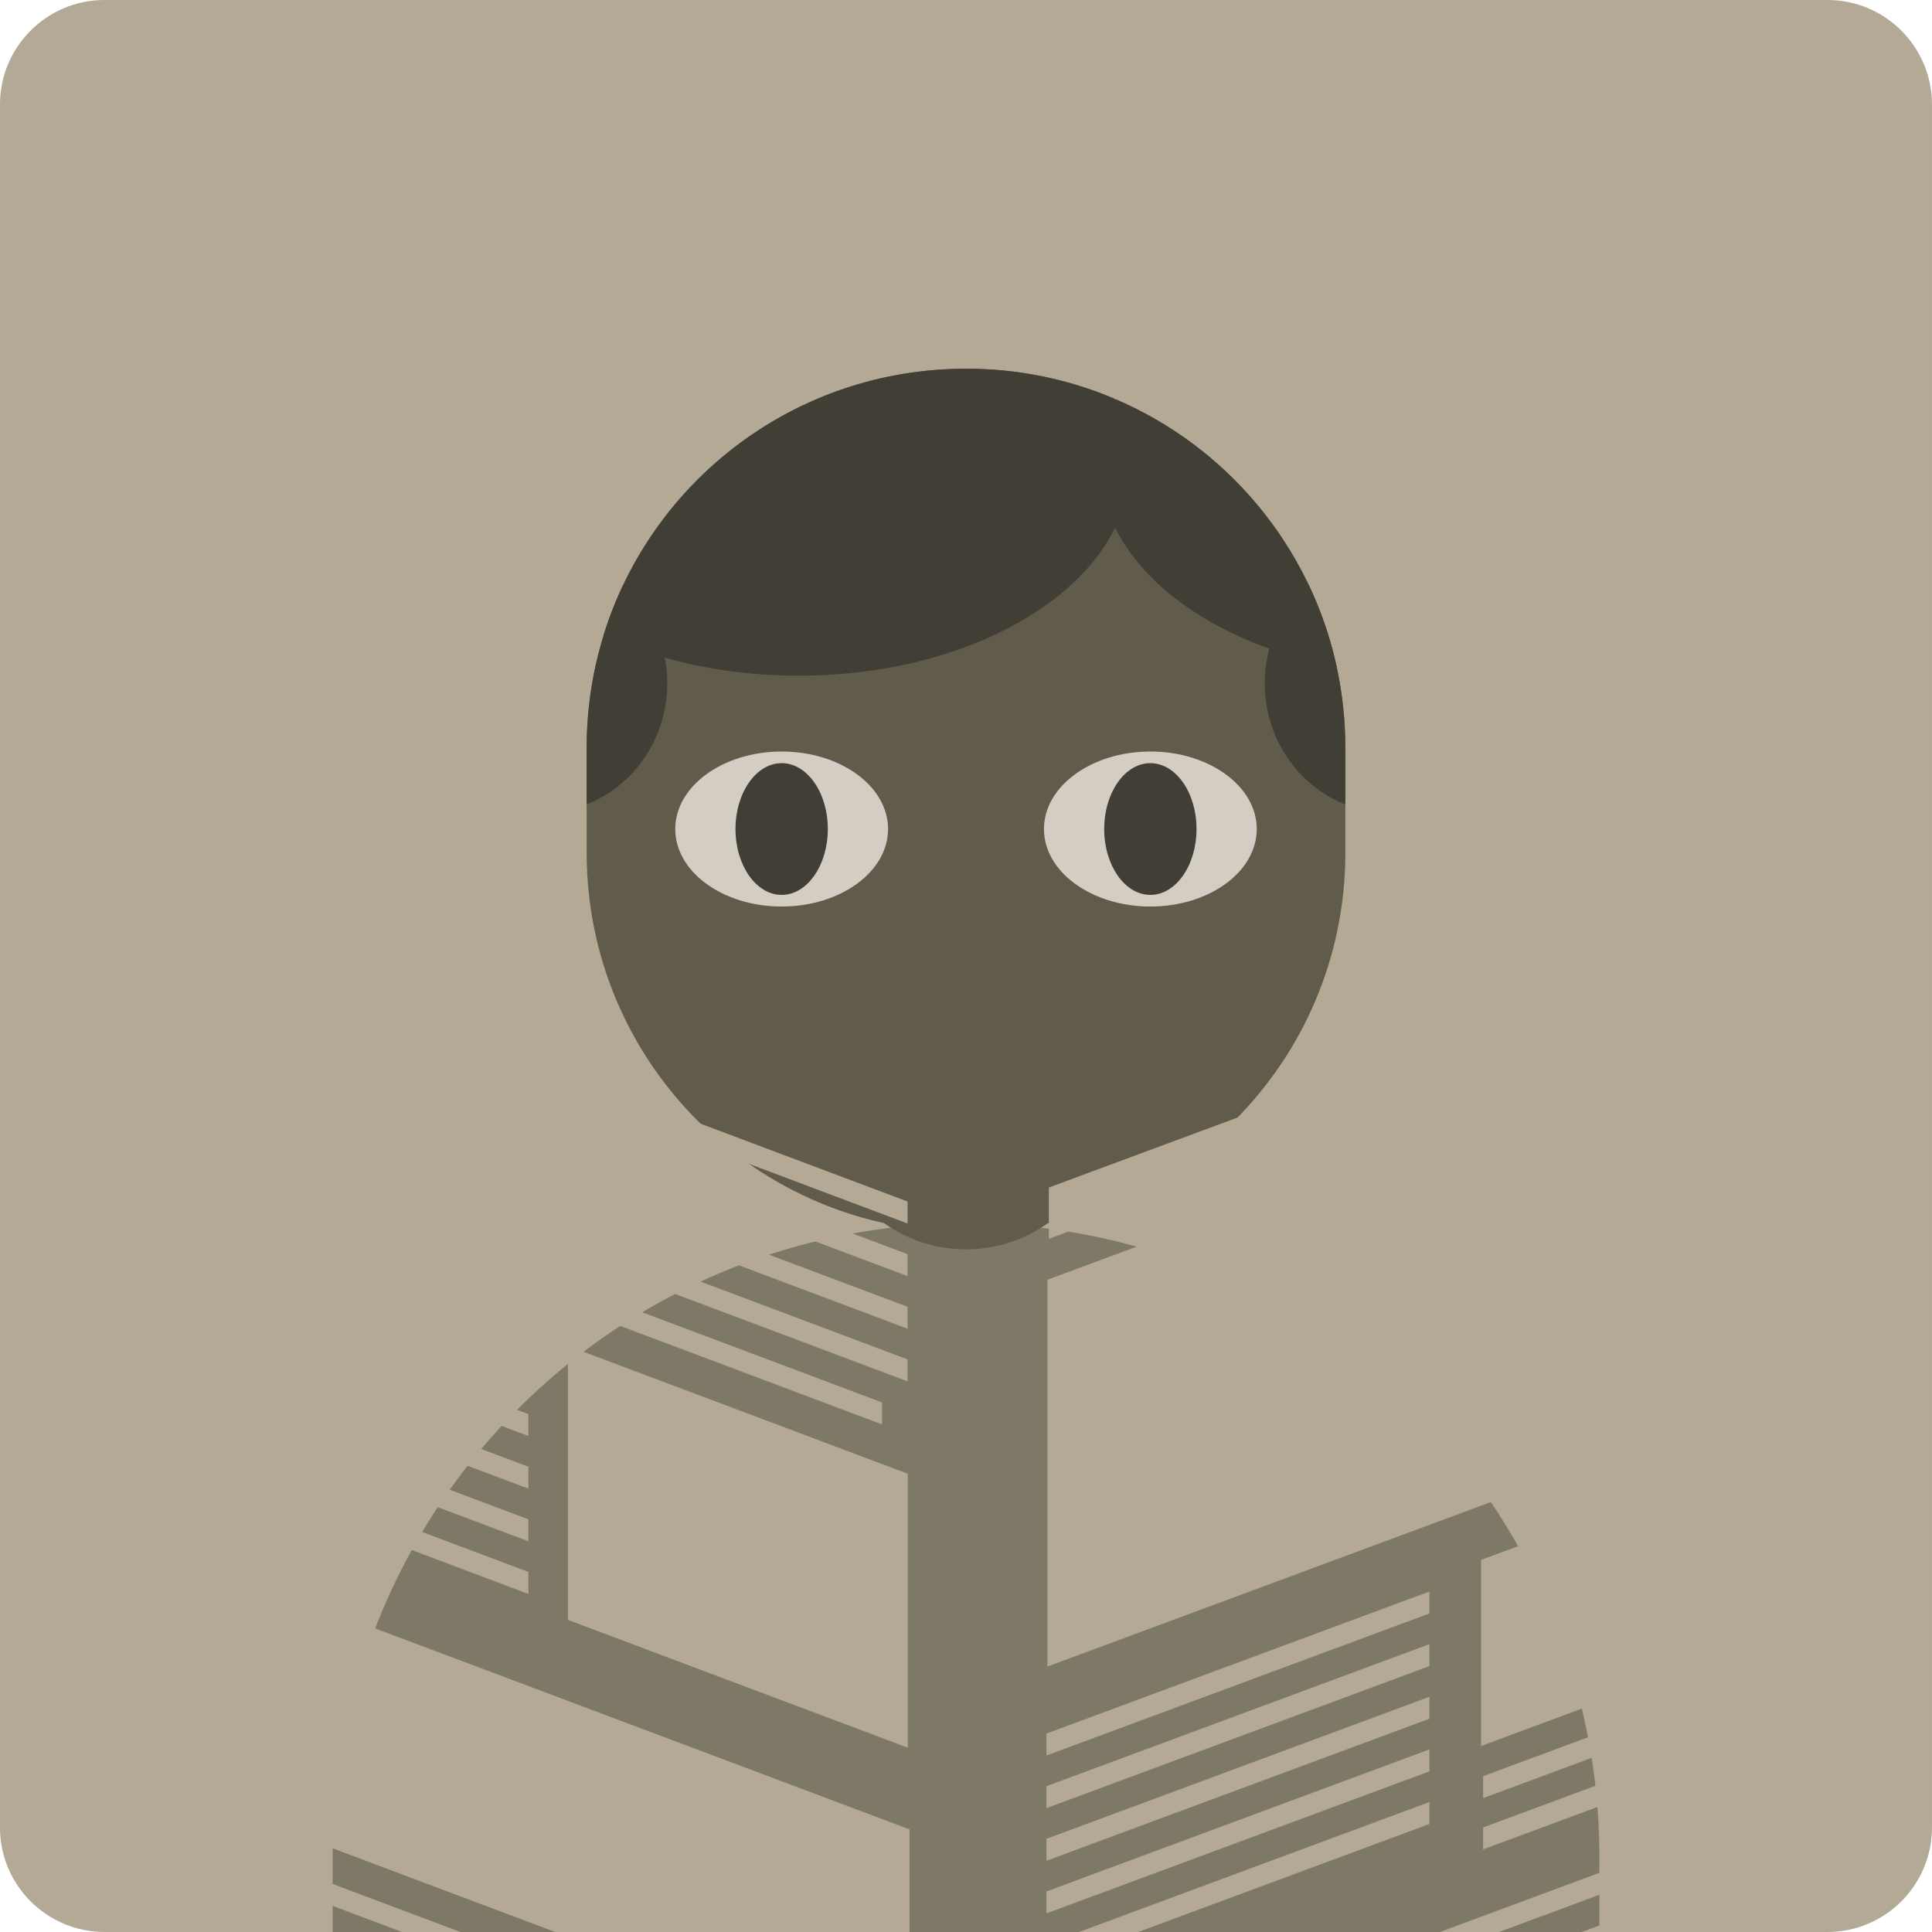
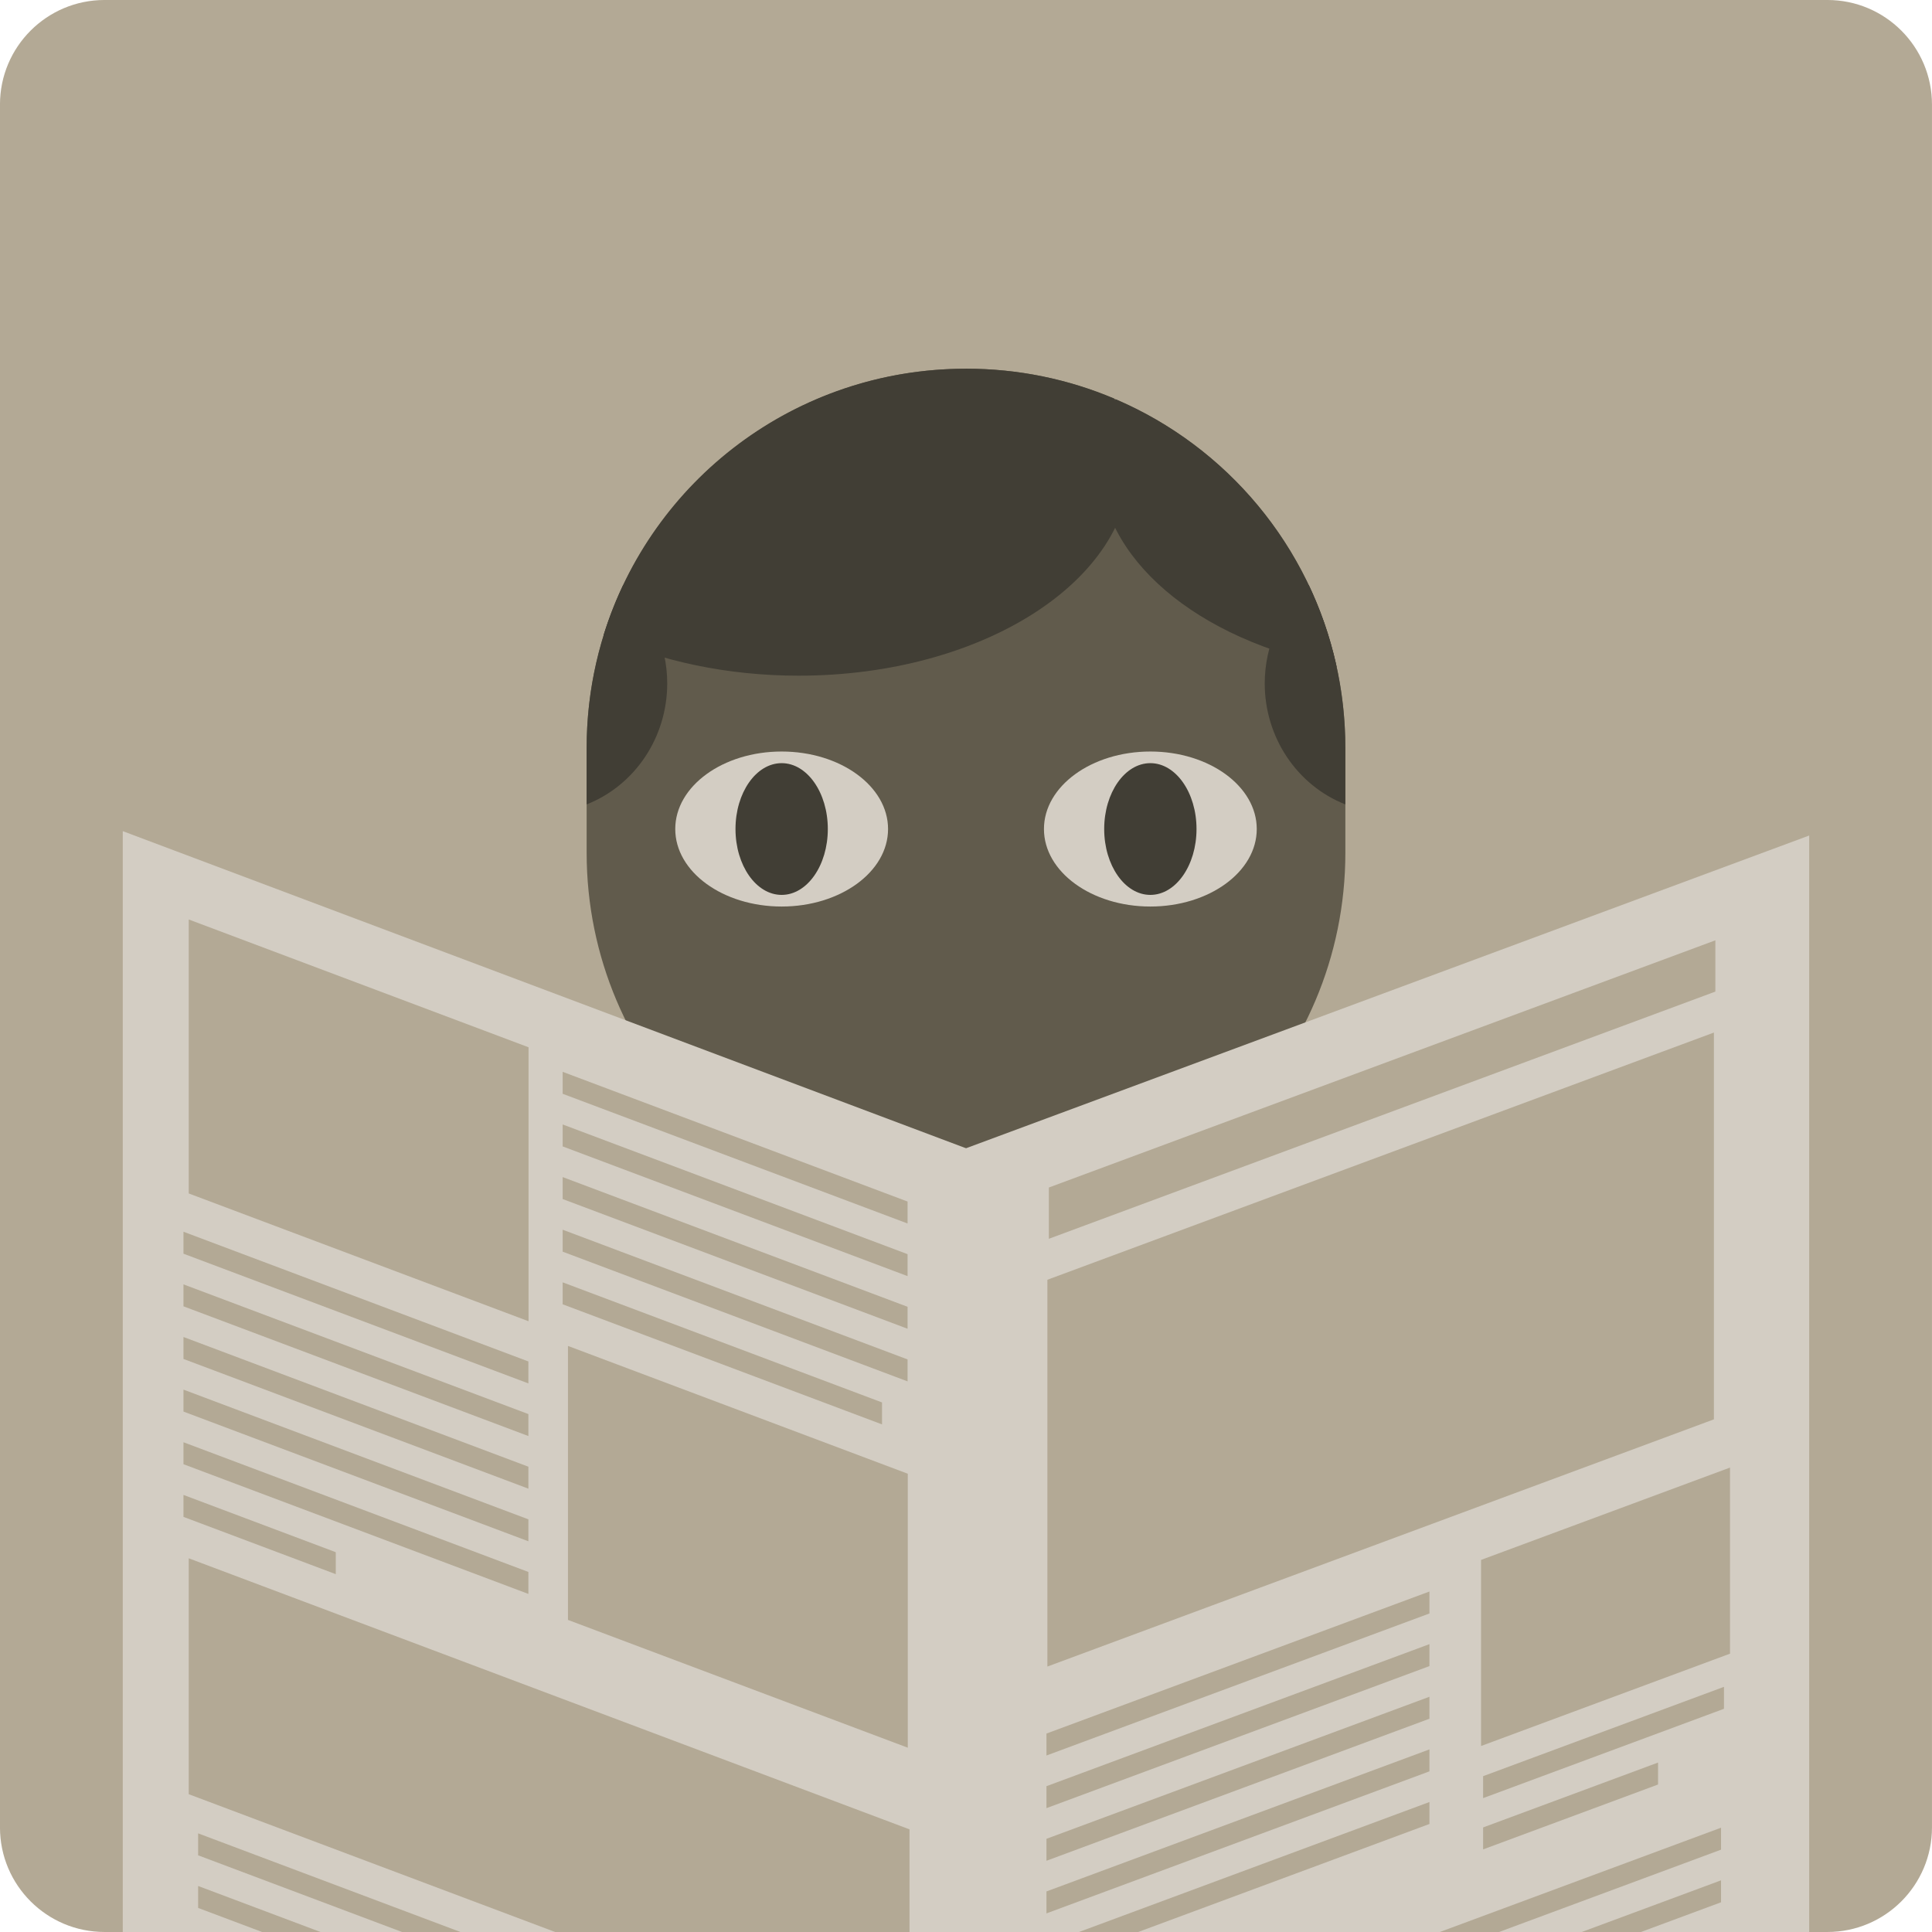
- <svg xmlns="http://www.w3.org/2000/svg" xmlns:ns1="http://www.openswatchbook.org/uri/2009/osb" xmlns:xlink="http://www.w3.org/1999/xlink" id="svg8" version="1.1" viewBox="0 0 37.042 37.042" height="1.458in" width="1.458in">
+ <svg xmlns="http://www.w3.org/2000/svg" xmlns:xlink="http://www.w3.org/1999/xlink" id="svg8" version="1.1" viewBox="0 0 37.042 37.042" height="1.458in" width="1.458in">
  <defs id="defs2">
    <linearGradient id="7" gradientTransform="matrix(0,0,0,0,-192.3187,38.64163)">
      <stop style="stop-color:#b3a995;stop-opacity:1;" offset="0" id="stop2624" />
    </linearGradient>
    <linearGradient id="6" gradientTransform="matrix(2.959833,0,0,4.648278,-971.1937,-788.492)">
      <stop style="stop-color:#a19a86;stop-opacity:1;" offset="0" id="stop2980" />
    </linearGradient>
    <linearGradient id="8" gradientTransform="matrix(0,0,0,0,20.9488,-188.2151)">
      <stop style="stop-color:#c9c2b5;stop-opacity:1;" offset="0" id="stop2972" />
    </linearGradient>
-     <linearGradient id="9" ns1:paint="solid" gradientTransform="matrix(0,0,0,0,235.2632,172.5541)">
+     <linearGradient id="9" gradientTransform="matrix(0,0,0,0,235.2632,172.5541)">
      <stop style="stop-color:#d3cdc3;stop-opacity:1;" offset="0" id="stop2966" />
    </linearGradient>
    <linearGradient id="4" gradientTransform="scale(1.336911,0.7479928)" x1="41.053" y1="37.348" x2="59.219" y2="37.348" gradientUnits="userSpaceOnUse">
      <stop style="stop-color:#7e7867;stop-opacity:1;" offset="0" id="stop2597" />
    </linearGradient>
    <linearGradient id="2" x1="-86.011" y1="-24.381" x2="-66.572" y2="-24.381" gradientUnits="userSpaceOnUse">
      <stop style="stop-color:#4f4b41;stop-opacity:1;" offset="0" id="stop3000" />
    </linearGradient>
    <linearGradient id="6-0" x1="-86.011" y1="-24.381" x2="-78.78" y2="-24.381" gradientUnits="userSpaceOnUse">
      <stop style="stop-color:#a19a86;stop-opacity:1;" offset="0" id="stop2980-3" />
    </linearGradient>
    <linearGradient id="2-4" gradientTransform="matrix(0,0,0,0,-123.6929,-377.7422)">
      <stop style="stop-color:#4f4b41;stop-opacity:1;" offset="0" id="stop3000-6" />
    </linearGradient>
    <linearGradient id="4-6" gradientTransform="matrix(0,0,0,0,-114.9655,-519.4565)">
      <stop style="stop-color:#7e7867;stop-opacity:1;" offset="0" id="stop2597-7" />
    </linearGradient>
    <linearGradient id="4-8" gradientTransform="matrix(1.336912,0,0,0.7479926,-20.14841,114.3486)" x1="104.709" y1="37.486" x2="122.875" y2="37.486" gradientUnits="userSpaceOnUse">
      <stop style="stop-color:#7e7867;stop-opacity:1;" offset="0" id="stop2597-8" />
    </linearGradient>
    <linearGradient id="7-8" x1="177.415" y1="4.945" x2="214.456" y2="4.945" gradientUnits="userSpaceOnUse" gradientTransform="translate(-36.49428,139.4933)">
      <stop style="stop-color:#b3a995;stop-opacity:1;" offset="0" id="stop2624-3" />
    </linearGradient>
    <linearGradient id="1" gradientTransform="matrix(0,0,0,0,138.2613,-799.2997)">
      <stop style="stop-color:#413e35;stop-opacity:1;" offset="0" id="stop3006" />
    </linearGradient>
    <linearGradient id="4-62" gradientTransform="matrix(1.336911,0,0,0.7479929,107.2023,99.03951)" x1="41.092" y1="94.596" x2="59.259" y2="94.596" gradientUnits="userSpaceOnUse">
      <stop style="stop-color:#7e7867;stop-opacity:1;" offset="0" id="stop2597-82" />
    </linearGradient>
    <linearGradient id="8-7" x1="64.6" y1="76.485" x2="65.922" y2="76.485" gradientUnits="userSpaceOnUse" gradientTransform="translate(107.2023,99.03951)">
      <stop style="stop-color:#c9c2b5;stop-opacity:1;" offset="0" id="stop2972-5" />
    </linearGradient>
    <linearGradient id="8-0" x1="103.968" y1="48.521" x2="115.848" y2="48.521" gradientUnits="userSpaceOnUse" gradientTransform="translate(72.27304,90.42636)">
      <stop style="stop-color:#c9c2b5;stop-opacity:1;" offset="0" id="stop2972-6" />
    </linearGradient>
    <linearGradient xlink:href="#7" id="linearGradient1431" gradientUnits="userSpaceOnUse" gradientTransform="translate(135.786,144.1177)" x1="54.811" y1="32.815" x2="91.853" y2="32.815" />
    <linearGradient id="4-1" gradientTransform="matrix(1.336911,0,0,0.7479929,56.54026,111.5704)" x1="105.044" y1="93.979" x2="123.21" y2="93.979" gradientUnits="userSpaceOnUse">
      <stop style="stop-color:#7e7867;stop-opacity:1;" offset="0" id="stop2597-0" />
    </linearGradient>
    <clipPath clipPathUnits="userSpaceOnUse" id="clipPath1380">
      <rect ry="2.005" y="52.26" x="135.909" height="37.042" width="37.042" id="rect1382" style="opacity:1;vector-effect:none;fill:url(#linearGradient1384);fill-opacity:1;stroke:none;stroke-width:0.862;stroke-linecap:round;stroke-linejoin:bevel;stroke-miterlimit:4;stroke-dasharray:none;stroke-dashoffset:0;stroke-opacity:1;paint-order:normal" />
    </clipPath>
    <linearGradient id="3" gradientTransform="scale(3.961524,0.2524281)" x1="55.817" y1="301.759" x2="57.486" y2="301.759" gradientUnits="userSpaceOnUse">
      <stop style="stop-color:#615b4c;stop-opacity:1;" offset="0" id="stop2994" />
    </linearGradient>
    <linearGradient xlink:href="#7" id="linearGradient3488" gradientTransform="scale(3.605201,0.277377)" x1="65.959" y1="238.79" x2="69.504" y2="238.79" gradientUnits="userSpaceOnUse" />
    <linearGradient xlink:href="#7" id="linearGradient3490" gradientTransform="scale(4.17457,0.2395456)" x1="56.952" y1="320.135" x2="58.711" y2="320.135" gradientUnits="userSpaceOnUse" />
    <linearGradient xlink:href="#7" id="linearGradient3492" gradientTransform="scale(4.17457,0.2395456)" x1="56.952" y1="324.348" x2="58.711" y2="324.348" gradientUnits="userSpaceOnUse" />
    <linearGradient xlink:href="#7" id="linearGradient3494" gradientTransform="scale(4.17457,0.2395456)" x1="56.952" y1="328.56" x2="58.711" y2="328.56" gradientUnits="userSpaceOnUse" />
    <linearGradient xlink:href="#7" id="linearGradient3496" gradientTransform="scale(4.17457,0.2395456)" x1="56.952" y1="332.773" x2="58.711" y2="332.773" gradientUnits="userSpaceOnUse" />
    <linearGradient xlink:href="#7" id="linearGradient3498" gradientTransform="scale(4.17457,0.2395456)" x1="56.952" y1="336.985" x2="58.711" y2="336.985" gradientUnits="userSpaceOnUse" />
    <linearGradient xlink:href="#7" id="linearGradient3500" gradientTransform="scale(2.773753,0.3605224)" x1="85.715" y1="226.706" x2="86.883" y2="226.706" gradientUnits="userSpaceOnUse" />
    <linearGradient xlink:href="#7" id="linearGradient3502" gradientTransform="scale(1.312689,0.7617952)" x1="181.131" y1="89.253" x2="190.866" y2="89.253" gradientUnits="userSpaceOnUse" />
    <linearGradient xlink:href="#7" id="linearGradient3504" gradientTransform="scale(5.528143,0.1808926)" x1="43.018" y1="460.431" x2="45.347" y2="460.431" gradientUnits="userSpaceOnUse" />
    <linearGradient xlink:href="#7" id="linearGradient3506" gradientTransform="scale(5.528143,0.1808926)" x1="43.018" y1="466.01" x2="45.347" y2="466.01" gradientUnits="userSpaceOnUse" />
    <linearGradient xlink:href="#7" id="linearGradient3508" gradientTransform="scale(5.528143,0.1808926)" x1="43.018" y1="471.588" x2="45.347" y2="471.588" gradientUnits="userSpaceOnUse" />
    <linearGradient xlink:href="#7" id="linearGradient3510" gradientTransform="scale(5.528143,0.1808926)" x1="43.018" y1="477.167" x2="45.347" y2="477.167" gradientUnits="userSpaceOnUse" />
    <linearGradient xlink:href="#7" id="linearGradient3512" gradientTransform="scale(5.35665,0.1866838)" x1="44.395" y1="467.769" x2="46.652" y2="467.769" gradientUnits="userSpaceOnUse" />
    <linearGradient xlink:href="#7" id="linearGradient3514" gradientTransform="scale(3.953105,0.2529657)" x1="60.157" y1="349.194" x2="61.823" y2="349.194" gradientUnits="userSpaceOnUse" />
    <linearGradient xlink:href="#7" id="linearGradient3516" gradientTransform="scale(1.156672,0.8645492)" x1="212.752" y1="88.426" x2="216.878" y2="88.426" gradientUnits="userSpaceOnUse" />
    <linearGradient xlink:href="#7" id="linearGradient3518" gradientTransform="scale(3.310645,0.3020559)" x1="74.343" y1="266.867" x2="75.738" y2="266.867" gradientUnits="userSpaceOnUse" />
    <linearGradient xlink:href="#7" id="linearGradient3520" gradientTransform="scale(2.821413,0.3544323)" x1="87.234" y1="230.205" x2="88.423" y2="230.205" gradientUnits="userSpaceOnUse" />
    <linearGradient xlink:href="#7" id="linearGradient3522" gradientTransform="scale(1.11363,0.8979644)" x1="198.65" y1="73.623" x2="204.5" y2="73.623" gradientUnits="userSpaceOnUse" />
    <linearGradient xlink:href="#7" id="linearGradient3524" gradientTransform="scale(3.961528,0.2524279)" x1="55.817" y1="285.769" x2="57.486" y2="285.769" gradientUnits="userSpaceOnUse" />
    <linearGradient xlink:href="#7" id="linearGradient3526" gradientTransform="scale(3.961528,0.2524279)" x1="55.817" y1="289.767" x2="57.486" y2="289.767" gradientUnits="userSpaceOnUse" />
    <linearGradient xlink:href="#7" id="linearGradient3528" gradientTransform="scale(3.961528,0.2524279)" x1="55.817" y1="293.764" x2="57.486" y2="293.764" gradientUnits="userSpaceOnUse" />
    <linearGradient xlink:href="#7" id="linearGradient3530" gradientTransform="scale(3.961528,0.2524279)" x1="55.817" y1="297.762" x2="57.486" y2="297.762" gradientUnits="userSpaceOnUse" />
    <linearGradient xlink:href="#7" id="linearGradient3532" gradientTransform="scale(3.961524,0.2524281)" x1="55.817" y1="301.759" x2="57.486" y2="301.759" gradientUnits="userSpaceOnUse" />
    <linearGradient xlink:href="#7" id="linearGradient3534" gradientTransform="scale(2.632199,0.3799105)" x1="84.006" y1="203.157" x2="85.115" y2="203.157" gradientUnits="userSpaceOnUse" />
    <linearGradient xlink:href="#7" id="linearGradient3536" gradientTransform="scale(1.11363,0.8979644)" x1="205.178" y1="79.684" x2="211.028" y2="79.684" gradientUnits="userSpaceOnUse" />
    <linearGradient xlink:href="#7" id="linearGradient3538" gradientTransform="scale(3.961528,0.2524279)" x1="57.652" y1="262.791" x2="59.322" y2="262.791" gradientUnits="userSpaceOnUse" />
    <linearGradient xlink:href="#7" id="linearGradient3540" gradientTransform="scale(3.961528,0.2524279)" x1="57.652" y1="266.789" x2="59.322" y2="266.789" gradientUnits="userSpaceOnUse" />
    <linearGradient xlink:href="#7" id="linearGradient3542" gradientTransform="scale(3.961528,0.2524279)" x1="57.652" y1="270.786" x2="59.322" y2="270.786" gradientUnits="userSpaceOnUse" />
    <linearGradient xlink:href="#7" id="linearGradient3544" gradientTransform="scale(3.961528,0.2524279)" x1="57.652" y1="274.784" x2="59.322" y2="274.784" gradientUnits="userSpaceOnUse" />
    <linearGradient xlink:href="#7" id="linearGradient3546" gradientTransform="scale(3.811897,0.2623366)" x1="59.915" y1="268.252" x2="61.522" y2="268.252" gradientUnits="userSpaceOnUse" />
    <linearGradient xlink:href="#7" id="linearGradient3548" gradientTransform="scale(1.747957,0.5720963)" x1="126.561" y1="136.968" x2="134.466" y2="136.968" gradientUnits="userSpaceOnUse" />
    <linearGradient xlink:href="#7" id="linearGradient3550" gradientTransform="scale(4.607281,0.2170478)" x1="48.055" y1="385.008" x2="49.996" y2="385.008" gradientUnits="userSpaceOnUse" />
    <linearGradient xlink:href="#7" id="linearGradient3552" gradientTransform="scale(4.607281,0.2170478)" x1="48.055" y1="389.657" x2="49.996" y2="389.657" gradientUnits="userSpaceOnUse" />
    <linearGradient xlink:href="#7" id="linearGradient3554" gradientTransform="scale(4.464354,0.2239965)" x1="49.593" y1="382.074" x2="51.474" y2="382.074" gradientUnits="userSpaceOnUse" />
    <linearGradient xlink:href="#7" id="linearGradient3556" gradientTransform="scale(3.294608,0.3035263)" x1="67.201" y1="285.288" x2="68.59" y2="285.288" gradientUnits="userSpaceOnUse" />
  </defs>
  <g id="layer2" style="display:none" transform="translate(-190.5974,-158.4122)">
    <rect y="0" x="0" height="279.4" width="215.9" id="rect848" style="opacity:1;vector-effect:none;fill:#fcfcfc;fill-opacity:1;stroke:none;stroke-width:1.624;stroke-linecap:butt;stroke-linejoin:miter;stroke-miterlimit:4;stroke-dasharray:none;stroke-dashoffset:0;stroke-opacity:1;paint-order:markers fill stroke" />
  </g>
  <g id="layer1" transform="translate(-190.5974,-158.4122)">
    <rect ry="2.005" y="158.412" x="190.597" height="37.042" width="37.042" id="rect1415" style="opacity:1;vector-effect:none;fill:url(#linearGradient1431);fill-opacity:1;stroke:none;stroke-width:0.862;stroke-linecap:round;stroke-linejoin:bevel;stroke-miterlimit:4;stroke-dasharray:none;stroke-dashoffset:0;stroke-opacity:1;paint-order:normal" />
    <rect style="font-variation-settings:normal;opacity:1;vector-effect:none;fill:#615b4c;fill-opacity:1;stroke:none;stroke-width:0.944;stroke-linecap:round;stroke-linejoin:bevel;stroke-miterlimit:4;stroke-dasharray:none;stroke-dashoffset:0;stroke-opacity:1;paint-order:normal;stop-color:#000000;stop-opacity:1" id="rect1417" width="14.547" height="16.552" x="201.845" y="165.481" ry="7.273" />
    <path id="path1419" style="font-variation-settings:normal;opacity:1;vector-effect:none;fill:url(#4-1);fill-opacity:1;stroke:none;stroke-width:0.944;stroke-linecap:round;stroke-linejoin:bevel;stroke-miterlimit:4;stroke-dasharray:none;stroke-dashoffset:0;stroke-opacity:1;paint-order:normal;stop-color:#000000;stop-opacity:1" d="m 209.146,181.866 a 12.143,12.143 0 0 0 -6.1,1.627 12.143,12.143 0 0 0 -6.071,10.517 v 1.445 h 24.287 v -1.445 a 12.143,12.143 0 0 0 -6.071,-10.517 12.143,12.143 0 0 0 -6.044,-1.627 z" />
    <rect style="font-variation-settings:normal;opacity:1;vector-effect:none;fill:#615b4c;fill-opacity:1;stroke:none;stroke-width:0.944;stroke-linecap:round;stroke-linejoin:bevel;stroke-miterlimit:4;stroke-dasharray:none;stroke-dashoffset:0;stroke-opacity:1;paint-order:normal;stop-color:#000000;stop-opacity:1" id="rect1421" width="5.409" height="7.765" x="206.414" y="174.601" ry="2.704" />
    <g id="g1355" clip-path="url(#clipPath1380)" transform="translate(54.53766,106.1523)">
      <g id="g1122" transform="matrix(1,-0.3708844,0,1,-81.6278,96.98833)">
-         <rect style="fill:url(#9);stroke:none;stroke-width:0;stroke-miterlimit:4;stroke-dasharray:none;stroke-opacity:1;paint-order:markers fill stroke;stop-color:#000000" id="rect1018" width="16.209" height="25.505" x="236.166" y="64.893" ry="0" />
+         <rect style="fill:#d3cdc3;stroke:none;stroke-width:0;stroke-miterlimit:4;stroke-dasharray:none;stroke-opacity:1;paint-order:markers fill stroke;stop-color:#000000;fill-opacity:1" id="rect1018" width="16.209" height="25.505" x="236.166" y="64.893" ry="0" />
        <rect style="fill:url(#linearGradient3488);stroke:none;stroke-width:0;stroke-miterlimit:4;stroke-dasharray:none;stroke-opacity:1;paint-order:markers fill stroke;stop-color:#000000" id="rect1023" width="12.779" height="0.983" x="237.797" y="66.235" />
        <rect style="fill:url(#linearGradient3490);stroke:none;stroke-width:0;stroke-miterlimit:4;stroke-dasharray:none;stroke-opacity:1;paint-order:markers fill stroke;stop-color:#000000" id="rect1026" width="7.343" height="0.421" x="237.751" y="76.687" />
        <rect style="fill:url(#linearGradient3492);stroke:none;stroke-width:0;stroke-miterlimit:4;stroke-dasharray:none;stroke-opacity:1;paint-order:markers fill stroke;stop-color:#000000" id="rect1028" width="7.343" height="0.421" x="237.751" y="77.696" />
        <rect style="fill:url(#linearGradient3494);stroke:none;stroke-width:0;stroke-miterlimit:4;stroke-dasharray:none;stroke-opacity:1;paint-order:markers fill stroke;stop-color:#000000" id="rect1030" width="7.343" height="0.421" x="237.751" y="78.705" />
        <rect style="fill:url(#linearGradient3496);stroke:none;stroke-width:0;stroke-miterlimit:4;stroke-dasharray:none;stroke-opacity:1;paint-order:markers fill stroke;stop-color:#000000" id="rect1032" width="7.343" height="0.421" x="237.751" y="79.714" />
        <rect style="fill:url(#linearGradient3498);stroke:none;stroke-width:0;stroke-miterlimit:4;stroke-dasharray:none;stroke-opacity:1;paint-order:markers fill stroke;stop-color:#000000" id="rect1034" width="7.343" height="0.421" x="237.751" y="80.723" />
        <rect style="fill:url(#linearGradient3500);stroke:none;stroke-width:0;stroke-miterlimit:4;stroke-dasharray:none;stroke-opacity:1;paint-order:markers fill stroke;stop-color:#000000" id="rect1036" width="3.242" height="0.421" x="237.751" y="81.732" />
        <rect style="fill:url(#linearGradient3502);stroke:none;stroke-width:0;stroke-miterlimit:4;stroke-dasharray:none;stroke-opacity:1;paint-order:markers fill stroke;stop-color:#000000" id="rect1038" width="12.779" height="7.416" x="237.769" y="67.993" />
        <rect style="fill:url(#linearGradient3504);stroke:none;stroke-width:0;stroke-miterlimit:4;stroke-dasharray:none;stroke-opacity:1;paint-order:markers fill stroke;stop-color:#000000" id="rect1040" width="12.878" height="0.421" x="237.807" y="83.289" />
        <rect style="fill:url(#linearGradient3506);stroke:none;stroke-width:0;stroke-miterlimit:4;stroke-dasharray:none;stroke-opacity:1;paint-order:markers fill stroke;stop-color:#000000" id="rect1042" width="12.878" height="0.421" x="237.807" y="84.298" />
        <rect style="fill:url(#linearGradient3508);stroke:none;stroke-width:0;stroke-miterlimit:4;stroke-dasharray:none;stroke-opacity:1;paint-order:markers fill stroke;stop-color:#000000" id="rect1044" width="12.878" height="0.421" x="237.807" y="85.307" />
        <rect style="fill:url(#linearGradient3510);stroke:none;stroke-width:0;stroke-miterlimit:4;stroke-dasharray:none;stroke-opacity:1;paint-order:markers fill stroke;stop-color:#000000" id="rect1046" width="12.878" height="0.421" x="237.807" y="86.316" />
        <rect style="fill:url(#linearGradient3512);stroke:none;stroke-width:0;stroke-miterlimit:4;stroke-dasharray:none;stroke-opacity:1;paint-order:markers fill stroke;stop-color:#000000" id="rect1048" width="12.091" height="0.421" x="237.807" y="87.325" />
        <rect style="fill:url(#linearGradient3514);stroke:none;stroke-width:0;stroke-miterlimit:4;stroke-dasharray:none;stroke-opacity:1;paint-order:markers fill stroke;stop-color:#000000" id="rect1050" width="6.585" height="0.421" x="237.807" y="88.334" />
        <rect style="fill:url(#linearGradient3516);stroke:none;stroke-width:0;stroke-miterlimit:4;stroke-dasharray:none;stroke-opacity:1;paint-order:markers fill stroke;stop-color:#000000" id="rect1053" width="4.773" height="3.568" x="246.084" y="76.448" />
        <rect style="fill:url(#linearGradient3518);stroke:none;stroke-width:0;stroke-miterlimit:4;stroke-dasharray:none;stroke-opacity:1;paint-order:markers fill stroke;stop-color:#000000" id="rect1055" width="4.618" height="0.421" x="246.123" y="80.609" />
        <rect style="fill:url(#linearGradient3520);stroke:none;stroke-width:0;stroke-miterlimit:4;stroke-dasharray:none;stroke-opacity:1;paint-order:markers fill stroke;stop-color:#000000" id="rect1057" width="3.354" height="0.421" x="246.123" y="81.592" />
      </g>
      <g id="g1143" transform="matrix(1,0.376069,0,1,-81.54352,-79.41682)">
-         <rect style="fill:url(#9);stroke:none;stroke-width:0;stroke-miterlimit:4;stroke-dasharray:none;stroke-opacity:1;paint-order:markers fill stroke;stop-color:#000000" id="rect1020" width="16.209" height="25.505" x="219.957" y="64.893" ry="0" />
+         <rect style="fill:#d3cdc3;fill-opacity:1;stroke:none;stroke-width:0;stroke-miterlimit:4;stroke-dasharray:none;stroke-opacity:1;paint-order:markers fill stroke;stop-color:#000000" id="rect1020" width="16.209" height="25.505" x="219.957" y="64.893" ry="0" />
        <rect style="fill:url(#linearGradient3522);stroke:none;stroke-width:0;stroke-miterlimit:4;stroke-dasharray:none;stroke-opacity:1;paint-order:markers fill stroke;stop-color:#000000" id="rect1059" width="6.515" height="5.253" x="221.222" y="66.111" />
        <rect style="fill:url(#linearGradient3524);stroke:none;stroke-width:0;stroke-miterlimit:4;stroke-dasharray:none;stroke-opacity:1;paint-order:markers fill stroke;stop-color:#000000" id="rect1061" width="6.613" height="0.421" x="221.121" y="72.136" />
        <rect style="fill:url(#linearGradient3526);stroke:none;stroke-width:0;stroke-miterlimit:4;stroke-dasharray:none;stroke-opacity:1;paint-order:markers fill stroke;stop-color:#000000" id="rect1066" width="6.613" height="0.421" x="221.121" y="73.145" />
        <rect style="fill:url(#linearGradient3528);stroke:none;stroke-width:0;stroke-miterlimit:4;stroke-dasharray:none;stroke-opacity:1;paint-order:markers fill stroke;stop-color:#000000" id="rect1069" width="6.613" height="0.421" x="221.121" y="74.154" />
        <rect style="fill:url(#linearGradient3530);stroke:none;stroke-width:0;stroke-miterlimit:4;stroke-dasharray:none;stroke-opacity:1;paint-order:markers fill stroke;stop-color:#000000" id="rect1072" width="6.613" height="0.421" x="221.121" y="75.163" />
        <rect style="fill:url(#linearGradient3532);stroke:url(#3);stroke-width:0;stroke-miterlimit:4;stroke-dasharray:none;stroke-opacity:1;paint-order:markers fill stroke;stop-color:#000000" id="rect1074" width="6.613" height="0.421" x="221.121" y="76.172" />
        <rect style="fill:url(#linearGradient3534);stroke:none;stroke-width:0;stroke-miterlimit:4;stroke-dasharray:none;stroke-opacity:1;paint-order:markers fill stroke;stop-color:#000000" id="rect1076" width="2.92" height="0.421" x="221.121" y="77.182" />
        <rect style="fill:url(#linearGradient3536);stroke:none;stroke-width:0;stroke-miterlimit:4;stroke-dasharray:none;stroke-opacity:1;paint-order:markers fill stroke;stop-color:#000000" id="rect1078" width="6.515" height="5.253" x="228.493" y="71.553" />
        <rect style="fill:url(#linearGradient3538);stroke:none;stroke-width:0;stroke-miterlimit:4;stroke-dasharray:none;stroke-opacity:1;paint-order:markers fill stroke;stop-color:#000000" id="rect1080" width="6.613" height="0.421" x="228.391" y="66.336" />
        <rect style="fill:url(#linearGradient3540);stroke:none;stroke-width:0;stroke-miterlimit:4;stroke-dasharray:none;stroke-opacity:1;paint-order:markers fill stroke;stop-color:#000000" id="rect1082" width="6.613" height="0.421" x="228.391" y="67.345" />
        <rect style="fill:url(#linearGradient3542);stroke:none;stroke-width:0;stroke-miterlimit:4;stroke-dasharray:none;stroke-opacity:1;paint-order:markers fill stroke;stop-color:#000000" id="rect1088" width="6.613" height="0.421" x="228.391" y="68.354" />
        <rect style="fill:url(#linearGradient3544);stroke:none;stroke-width:0;stroke-miterlimit:4;stroke-dasharray:none;stroke-opacity:1;paint-order:markers fill stroke;stop-color:#000000" id="rect1090" width="6.613" height="0.421" x="228.391" y="69.363" />
        <rect style="fill:url(#linearGradient3546);stroke:none;stroke-width:0;stroke-miterlimit:4;stroke-dasharray:none;stroke-opacity:1;paint-order:markers fill stroke;stop-color:#000000" id="rect1092" width="6.123" height="0.421" x="228.391" y="70.372" />
        <rect style="fill:url(#linearGradient3548);stroke:none;stroke-width:0;stroke-miterlimit:4;stroke-dasharray:none;stroke-opacity:1;paint-order:markers fill stroke;stop-color:#000000" id="rect1094" width="13.819" height="4.523" x="221.222" y="78.359" />
        <rect style="fill:url(#linearGradient3550);stroke:none;stroke-width:0;stroke-miterlimit:4;stroke-dasharray:none;stroke-opacity:1;paint-order:markers fill stroke;stop-color:#000000" id="rect1096" width="8.945" height="0.421" x="221.402" y="83.565" />
        <rect style="fill:url(#linearGradient3552);stroke:none;stroke-width:0;stroke-miterlimit:4;stroke-dasharray:none;stroke-opacity:1;paint-order:markers fill stroke;stop-color:#000000" id="rect1098" width="8.945" height="0.421" x="221.402" y="84.574" />
        <rect style="fill:url(#linearGradient3554);stroke:none;stroke-width:0;stroke-miterlimit:4;stroke-dasharray:none;stroke-opacity:1;paint-order:markers fill stroke;stop-color:#000000" id="rect1100" width="8.398" height="0.421" x="221.402" y="85.583" />
        <rect style="fill:url(#linearGradient3556);stroke:none;stroke-width:0;stroke-miterlimit:4;stroke-dasharray:none;stroke-opacity:1;paint-order:markers fill stroke;stop-color:#000000" id="rect1102" width="4.574" height="0.421" x="221.402" y="86.592" />
      </g>
    </g>
    <ellipse style="font-variation-settings:normal;vector-effect:none;fill:#d3cdc3;fill-opacity:1;stroke:none;stroke-width:1.027;stroke-linecap:round;stroke-linejoin:bevel;stroke-miterlimit:4;stroke-dasharray:none;stroke-dashoffset:0;stroke-opacity:1;paint-order:normal;stop-color:#000000" id="ellipse1423" cx="205.584" cy="174.307" rx="2.04" ry="1.486" />
    <ellipse style="font-variation-settings:normal;vector-effect:none;fill:#413e35;fill-opacity:1;stroke:none;stroke-width:1.176;stroke-linecap:round;stroke-linejoin:bevel;stroke-miterlimit:4;stroke-dasharray:none;stroke-dashoffset:0;stroke-opacity:1;paint-order:normal;stop-color:#000000" id="ellipse1425" cx="205.584" cy="174.307" rx="0.885" ry="1.263" />
    <ellipse style="font-variation-settings:normal;vector-effect:none;fill:#d3cdc3;fill-opacity:1;stroke:none;stroke-width:1.027;stroke-linecap:round;stroke-linejoin:bevel;stroke-miterlimit:4;stroke-dasharray:none;stroke-dashoffset:0;stroke-opacity:1;paint-order:normal;stop-color:#000000" id="ellipse1427" cx="212.653" cy="174.307" rx="2.04" ry="1.486" />
    <ellipse style="font-variation-settings:normal;vector-effect:none;fill:#413e35;fill-opacity:1;stroke:none;stroke-width:1.176;stroke-linecap:round;stroke-linejoin:bevel;stroke-miterlimit:4;stroke-dasharray:none;stroke-dashoffset:0;stroke-opacity:1;paint-order:normal;stop-color:#000000" id="ellipse1429" cx="212.653" cy="174.307" rx="0.885" ry="1.263" />
    <path id="path1433" style="fill:#413e35;fill-opacity:1;stroke-width:5.324;stroke-opacity:0.02;paint-order:markers fill stroke;stop-color:#000000" d="m 209.118,165.482 c -3.276,0 -6.032,2.143 -6.949,5.11 a 6.363,4.059 0 0 0 3.74,0.775 6.363,4.059 0 0 0 6.363,-4.059 6.363,4.059 0 0 0 -0.311,-1.254 c -0.872,-0.369 -1.833,-0.573 -2.843,-0.573 z" />
    <path id="ellipse1435" style="fill:#413e35;fill-opacity:1;stroke-width:5.324;stroke-opacity:0.02;paint-order:markers fill stroke;stop-color:#000000" d="m 211.987,166.066 a 6.363,4.059 0 0 0 -0.305,1.242 6.363,4.059 0 0 0 4.542,3.889 c -0.503,-2.319 -2.104,-4.219 -4.237,-5.131 z" />
    <path id="path1447" style="fill:#413e35;fill-opacity:1;stroke-width:5.324;stroke-opacity:0.02;paint-order:markers fill stroke;stop-color:#000000" d="m 202.546,169.627 c -0.449,0.947 -0.701,2.007 -0.701,3.128 v 1.08 a 2.404,2.483 0 0 0 1.545,-2.319 2.404,2.483 0 0 0 -0.844,-1.889 z" />
    <path id="path1455" style="fill:#413e35;fill-opacity:1;stroke-width:5.324;stroke-opacity:0.02;paint-order:markers fill stroke;stop-color:#000000" d="m 215.69,169.627 c 0.449,0.947 0.701,2.007 0.701,3.128 v 1.08 a 2.404,2.483 0 0 1 -1.545,-2.319 2.404,2.483 0 0 1 0.844,-1.889 z" />
  </g>
</svg>
